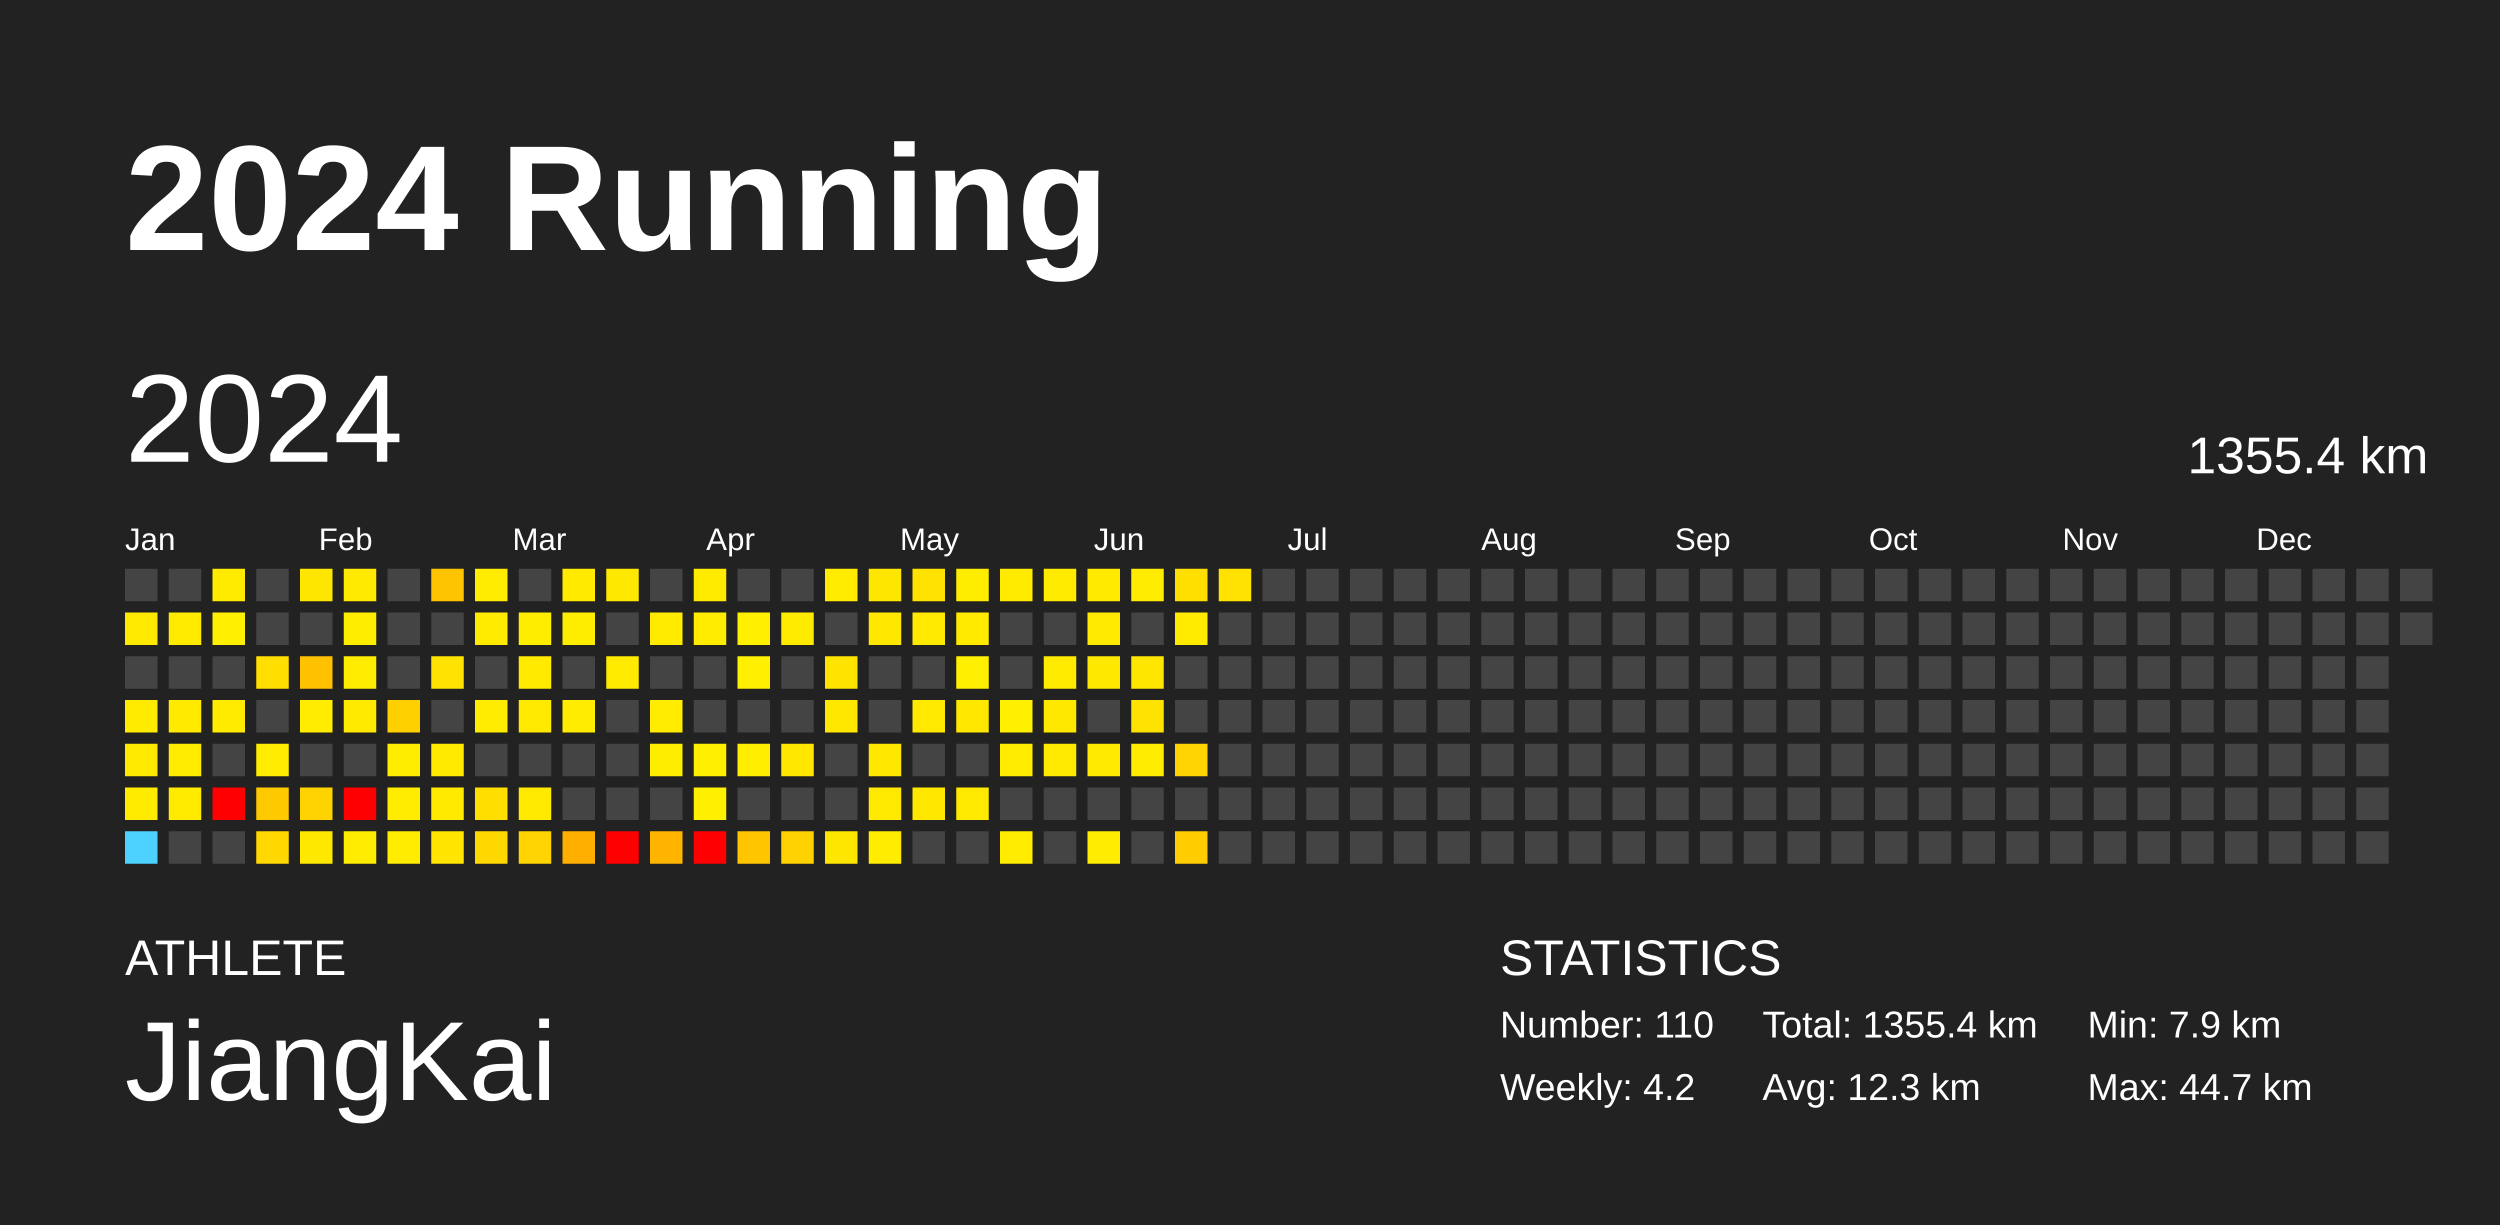
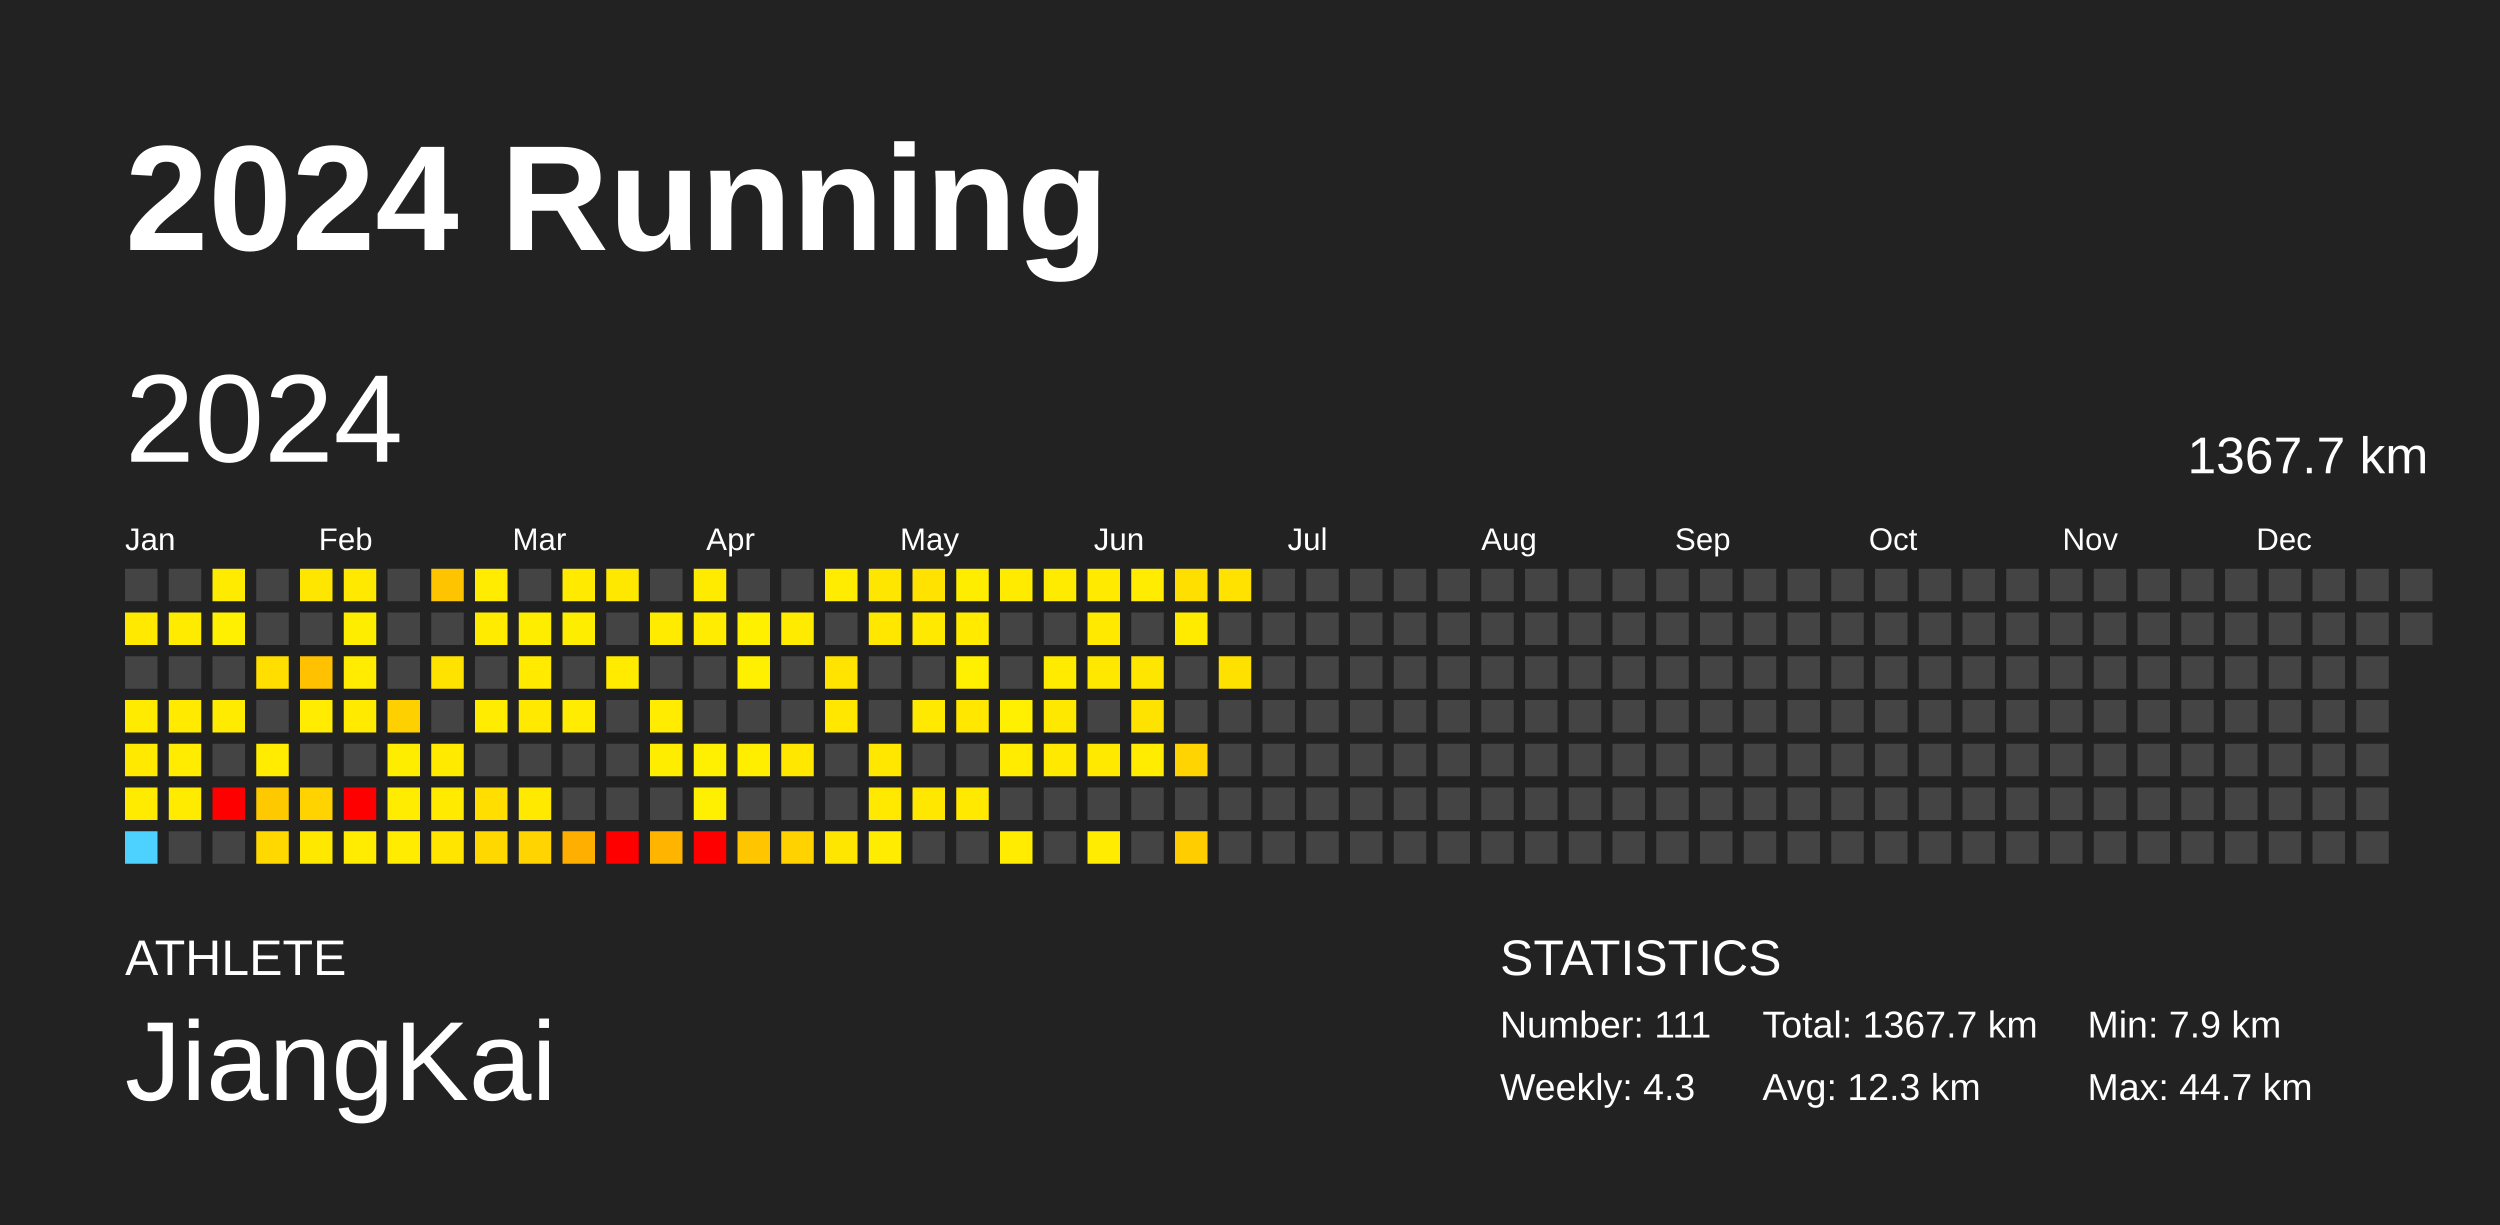
<svg xmlns="http://www.w3.org/2000/svg" baseProfile="full" height="98mm" version="1.1" viewBox="0,0,200,98" width="200mm">
  <defs />
  <rect fill="#222222" height="98" width="200" x="0" y="0" />
  <text fill="#FFFFFF" style="font-size:12px; font-family:Arial; font-weight:bold;" x="10" y="20">2024 Running</text>
  <text fill="#FFFFFF" style="font-size:4px; font-family:Arial" x="10" y="78">ATHLETE</text>
  <text fill="#FFFFFF" style="font-size:9px; font-family:Arial" x="10" y="88">JiangKai</text>
  <text fill="#FFFFFF" style="font-size:4px; font-family:Arial" x="120" y="78">STATISTICS</text>
-   <text fill="#FFFFFF" style="font-size:3px; font-family:Arial" x="120" y="83">Number: 110</text>
-   <text fill="#FFFFFF" style="font-size:3px; font-family:Arial" x="120" y="88">Weekly: 4.2</text>
-   <text fill="#FFFFFF" style="font-size:3px; font-family:Arial" x="141" y="83">Total: 1355.4 km</text>
+   <text fill="#FFFFFF" style="font-size:3px; font-family:Arial" x="120" y="83">Number: 111</text>
+   <text fill="#FFFFFF" style="font-size:3px; font-family:Arial" x="120" y="88">Weekly: 4.3</text>
+   <text fill="#FFFFFF" style="font-size:3px; font-family:Arial" x="141" y="83">Total: 1367.7 km</text>
  <text fill="#FFFFFF" style="font-size:3px; font-family:Arial" x="141" y="88">Avg: 12.3 km</text>
  <text fill="#FFFFFF" style="font-size:3px; font-family:Arial" x="167" y="83">Min: 7.9 km</text>
  <text fill="#FFFFFF" style="font-size:3px; font-family:Arial" x="167" y="88">Max: 44.7 km</text>
  <text dominant-baseline="hanging" fill="#FFFFFF" style="font-size:10.0px; font-family:Arial;" x="10" y="30">2024</text>
-   <text dominant-baseline="hanging" fill="#FFFFFF" style="font-size:4.125px; font-family:Arial;" x="175" y="35">1355.4 km</text>
+   <text dominant-baseline="hanging" fill="#FFFFFF" style="font-size:4.125px; font-family:Arial;" x="175" y="35">1367.7 km</text>
  <text fill="#FFFFFF" style="font-size:2.5px; font-family:Arial" x="10.0" y="44">Jan</text>
  <text fill="#FFFFFF" style="font-size:2.5px; font-family:Arial" x="25.5" y="44">Feb</text>
  <text fill="#FFFFFF" style="font-size:2.5px; font-family:Arial" x="41.0" y="44">Mar</text>
  <text fill="#FFFFFF" style="font-size:2.5px; font-family:Arial" x="56.5" y="44">Apr</text>
  <text fill="#FFFFFF" style="font-size:2.5px; font-family:Arial" x="72.0" y="44">May</text>
  <text fill="#FFFFFF" style="font-size:2.5px; font-family:Arial" x="87.5" y="44">Jun</text>
  <text fill="#FFFFFF" style="font-size:2.5px; font-family:Arial" x="103.0" y="44">Jul</text>
  <text fill="#FFFFFF" style="font-size:2.5px; font-family:Arial" x="118.5" y="44">Aug</text>
  <text fill="#FFFFFF" style="font-size:2.5px; font-family:Arial" x="134.0" y="44">Sep</text>
  <text fill="#FFFFFF" style="font-size:2.5px; font-family:Arial" x="149.5" y="44">Oct</text>
  <text fill="#FFFFFF" style="font-size:2.5px; font-family:Arial" x="165.0" y="44">Nov</text>
  <text fill="#FFFFFF" style="font-size:2.5px; font-family:Arial" x="180.5" y="44">Dec</text>
  <rect fill="#444444" height="2.6" width="2.6" x="10.0" y="45.5" />
  <rect fill="#ffe900" height="2.6" width="2.6" x="10.0" y="49.0" />
  <rect fill="#444444" height="2.6" width="2.6" x="10.0" y="52.5" />
  <rect fill="#ffeb00" height="2.6" width="2.6" x="10.0" y="56.0" />
  <rect fill="#ffe900" height="2.6" width="2.6" x="10.0" y="59.5" />
  <rect fill="#ffeb00" height="2.6" width="2.6" x="10.0" y="63.0" />
  <rect fill="#4dd2ff" height="2.6" width="2.6" x="10.0" y="66.5" />
  <rect fill="#444444" height="2.6" width="2.6" x="13.5" y="45.5" />
  <rect fill="#ffeb00" height="2.6" width="2.6" x="13.5" y="49.0" />
  <rect fill="#444444" height="2.6" width="2.6" x="13.5" y="52.5" />
  <rect fill="#ffea00" height="2.6" width="2.6" x="13.5" y="56.0" />
  <rect fill="#ffec00" height="2.6" width="2.6" x="13.5" y="59.5" />
  <rect fill="#ffeb00" height="2.6" width="2.6" x="13.5" y="63.0" />
  <rect fill="#444444" height="2.6" width="2.6" x="13.5" y="66.5" />
  <rect fill="#ffeb00" height="2.6" width="2.6" x="17.0" y="45.5" />
  <rect fill="#ffef00" height="2.6" width="2.6" x="17.0" y="49.0" />
  <rect fill="#444444" height="2.6" width="2.6" x="17.0" y="52.5" />
  <rect fill="#ffeb00" height="2.6" width="2.6" x="17.0" y="56.0" />
  <rect fill="#444444" height="2.6" width="2.6" x="17.0" y="59.5" />
  <rect fill="red" height="2.6" width="2.6" x="17.0" y="63.0" />
  <rect fill="#444444" height="2.6" width="2.6" x="17.0" y="66.5" />
  <rect fill="#444444" height="2.6" width="2.6" x="20.5" y="45.5" />
  <rect fill="#444444" height="2.6" width="2.6" x="20.5" y="49.0" />
  <rect fill="#ffde00" height="2.6" width="2.6" x="20.5" y="52.5" />
  <rect fill="#444444" height="2.6" width="2.6" x="20.5" y="56.0" />
  <rect fill="#ffec00" height="2.6" width="2.6" x="20.5" y="59.5" />
  <rect fill="#ffc900" height="2.6" width="2.6" x="20.5" y="63.0" />
  <rect fill="#ffd800" height="2.6" width="2.6" x="20.5" y="66.5" />
  <rect fill="#ffe600" height="2.6" width="2.6" x="24.0" y="45.5" />
  <rect fill="#444444" height="2.6" width="2.6" x="24.0" y="49.0" />
  <rect fill="#ffc100" height="2.6" width="2.6" x="24.0" y="52.5" />
  <rect fill="#ffec00" height="2.6" width="2.6" x="24.0" y="56.0" />
  <rect fill="#444444" height="2.6" width="2.6" x="24.0" y="59.5" />
  <rect fill="#ffd300" height="2.6" width="2.6" x="24.0" y="63.0" />
  <rect fill="#ffe800" height="2.6" width="2.6" x="24.0" y="66.5" />
  <rect fill="#ffe900" height="2.6" width="2.6" x="27.5" y="45.5" />
  <rect fill="#ffed00" height="2.6" width="2.6" x="27.5" y="49.0" />
  <rect fill="#ffec00" height="2.6" width="2.6" x="27.5" y="52.5" />
  <rect fill="#ffea00" height="2.6" width="2.6" x="27.5" y="56.0" />
  <rect fill="#444444" height="2.6" width="2.6" x="27.5" y="59.5" />
  <rect fill="red" height="2.6" width="2.6" x="27.5" y="63.0" />
  <rect fill="#ffec00" height="2.6" width="2.6" x="27.5" y="66.5" />
  <rect fill="#444444" height="2.6" width="2.6" x="31.0" y="45.5" />
  <rect fill="#444444" height="2.6" width="2.6" x="31.0" y="49.0" />
  <rect fill="#444444" height="2.6" width="2.6" x="31.0" y="52.5" />
  <rect fill="#ffd000" height="2.6" width="2.6" x="31.0" y="56.0" />
  <rect fill="#ffed00" height="2.6" width="2.6" x="31.0" y="59.5" />
  <rect fill="#ffec00" height="2.6" width="2.6" x="31.0" y="63.0" />
  <rect fill="#ffec00" height="2.6" width="2.6" x="31.0" y="66.5" />
  <rect fill="#ffc400" height="2.6" width="2.6" x="34.5" y="45.5" />
  <rect fill="#444444" height="2.6" width="2.6" x="34.5" y="49.0" />
  <rect fill="#ffe300" height="2.6" width="2.6" x="34.5" y="52.5" />
  <rect fill="#444444" height="2.6" width="2.6" x="34.5" y="56.0" />
  <rect fill="#ffea00" height="2.6" width="2.6" x="34.5" y="59.5" />
  <rect fill="#ffea00" height="2.6" width="2.6" x="34.5" y="63.0" />
  <rect fill="#ffe500" height="2.6" width="2.6" x="34.5" y="66.5" />
  <rect fill="#ffec00" height="2.6" width="2.6" x="38.0" y="45.5" />
  <rect fill="#ffeb00" height="2.6" width="2.6" x="38.0" y="49.0" />
  <rect fill="#444444" height="2.6" width="2.6" x="38.0" y="52.5" />
  <rect fill="#ffec00" height="2.6" width="2.6" x="38.0" y="56.0" />
  <rect fill="#444444" height="2.6" width="2.6" x="38.0" y="59.5" />
  <rect fill="#ffde00" height="2.6" width="2.6" x="38.0" y="63.0" />
  <rect fill="#ffd800" height="2.6" width="2.6" x="38.0" y="66.5" />
  <rect fill="#444444" height="2.6" width="2.6" x="41.5" y="45.5" />
  <rect fill="#ffed00" height="2.6" width="2.6" x="41.5" y="49.0" />
  <rect fill="#ffea00" height="2.6" width="2.6" x="41.5" y="52.5" />
  <rect fill="#ffe900" height="2.6" width="2.6" x="41.5" y="56.0" />
  <rect fill="#444444" height="2.6" width="2.6" x="41.5" y="59.5" />
  <rect fill="#ffe900" height="2.6" width="2.6" x="41.5" y="63.0" />
  <rect fill="#ffd400" height="2.6" width="2.6" x="41.5" y="66.5" />
  <rect fill="#ffea00" height="2.6" width="2.6" x="45.0" y="45.5" />
  <rect fill="#ffed00" height="2.6" width="2.6" x="45.0" y="49.0" />
  <rect fill="#444444" height="2.6" width="2.6" x="45.0" y="52.5" />
  <rect fill="#ffec00" height="2.6" width="2.6" x="45.0" y="56.0" />
  <rect fill="#444444" height="2.6" width="2.6" x="45.0" y="59.5" />
  <rect fill="#444444" height="2.6" width="2.6" x="45.0" y="63.0" />
  <rect fill="#ffaf00" height="2.6" width="2.6" x="45.0" y="66.5" />
  <rect fill="#ffe800" height="2.6" width="2.6" x="48.5" y="45.5" />
  <rect fill="#444444" height="2.6" width="2.6" x="48.5" y="49.0" />
  <rect fill="#ffeb00" height="2.6" width="2.6" x="48.5" y="52.5" />
  <rect fill="#444444" height="2.6" width="2.6" x="48.5" y="56.0" />
  <rect fill="#444444" height="2.6" width="2.6" x="48.5" y="59.5" />
  <rect fill="#444444" height="2.6" width="2.6" x="48.5" y="63.0" />
  <rect fill="red" height="2.6" width="2.6" x="48.5" y="66.5" />
  <rect fill="#444444" height="2.6" width="2.6" x="52.0" y="45.5" />
  <rect fill="#ffeb00" height="2.6" width="2.6" x="52.0" y="49.0" />
  <rect fill="#444444" height="2.6" width="2.6" x="52.0" y="52.5" />
  <rect fill="#ffec00" height="2.6" width="2.6" x="52.0" y="56.0" />
  <rect fill="#ffed00" height="2.6" width="2.6" x="52.0" y="59.5" />
  <rect fill="#444444" height="2.6" width="2.6" x="52.0" y="63.0" />
  <rect fill="#ffb400" height="2.6" width="2.6" x="52.0" y="66.5" />
  <rect fill="#ffeb00" height="2.6" width="2.6" x="55.5" y="45.5" />
  <rect fill="#ffec00" height="2.6" width="2.6" x="55.5" y="49.0" />
  <rect fill="#444444" height="2.6" width="2.6" x="55.5" y="52.5" />
  <rect fill="#444444" height="2.6" width="2.6" x="55.5" y="56.0" />
  <rect fill="#ffef00" height="2.6" width="2.6" x="55.5" y="59.5" />
  <rect fill="#ffef00" height="2.6" width="2.6" x="55.5" y="63.0" />
  <rect fill="red" height="2.6" width="2.6" x="55.5" y="66.5" />
  <rect fill="#444444" height="2.6" width="2.6" x="59.0" y="45.5" />
  <rect fill="#fff000" height="2.6" width="2.6" x="59.0" y="49.0" />
  <rect fill="#ffef00" height="2.6" width="2.6" x="59.0" y="52.5" />
  <rect fill="#444444" height="2.6" width="2.6" x="59.0" y="56.0" />
  <rect fill="#ffee00" height="2.6" width="2.6" x="59.0" y="59.5" />
  <rect fill="#444444" height="2.6" width="2.6" x="59.0" y="63.0" />
  <rect fill="#ffc600" height="2.6" width="2.6" x="59.0" y="66.5" />
  <rect fill="#444444" height="2.6" width="2.6" x="62.5" y="45.5" />
  <rect fill="#ffeb00" height="2.6" width="2.6" x="62.5" y="49.0" />
  <rect fill="#444444" height="2.6" width="2.6" x="62.5" y="52.5" />
  <rect fill="#444444" height="2.6" width="2.6" x="62.5" y="56.0" />
  <rect fill="#ffe700" height="2.6" width="2.6" x="62.5" y="59.5" />
  <rect fill="#444444" height="2.6" width="2.6" x="62.5" y="63.0" />
  <rect fill="#ffd200" height="2.6" width="2.6" x="62.5" y="66.5" />
  <rect fill="#ffec00" height="2.6" width="2.6" x="66.0" y="45.5" />
  <rect fill="#444444" height="2.6" width="2.6" x="66.0" y="49.0" />
  <rect fill="#ffe400" height="2.6" width="2.6" x="66.0" y="52.5" />
  <rect fill="#ffe700" height="2.6" width="2.6" x="66.0" y="56.0" />
  <rect fill="#444444" height="2.6" width="2.6" x="66.0" y="59.5" />
  <rect fill="#444444" height="2.6" width="2.6" x="66.0" y="63.0" />
  <rect fill="#ffe600" height="2.6" width="2.6" x="66.0" y="66.5" />
  <rect fill="#ffe600" height="2.6" width="2.6" x="69.5" y="45.5" />
  <rect fill="#ffe700" height="2.6" width="2.6" x="69.5" y="49.0" />
  <rect fill="#444444" height="2.6" width="2.6" x="69.5" y="52.5" />
  <rect fill="#444444" height="2.6" width="2.6" x="69.5" y="56.0" />
  <rect fill="#ffe700" height="2.6" width="2.6" x="69.5" y="59.5" />
  <rect fill="#ffe900" height="2.6" width="2.6" x="69.5" y="63.0" />
  <rect fill="#ffec00" height="2.6" width="2.6" x="69.5" y="66.5" />
  <rect fill="#ffe200" height="2.6" width="2.6" x="73.0" y="45.5" />
  <rect fill="#ffe900" height="2.6" width="2.6" x="73.0" y="49.0" />
  <rect fill="#444444" height="2.6" width="2.6" x="73.0" y="52.5" />
  <rect fill="#ffe900" height="2.6" width="2.6" x="73.0" y="56.0" />
  <rect fill="#444444" height="2.6" width="2.6" x="73.0" y="59.5" />
  <rect fill="#ffe700" height="2.6" width="2.6" x="73.0" y="63.0" />
  <rect fill="#444444" height="2.6" width="2.6" x="73.0" y="66.5" />
  <rect fill="#ffed00" height="2.6" width="2.6" x="76.5" y="45.5" />
  <rect fill="#ffea00" height="2.6" width="2.6" x="76.5" y="49.0" />
  <rect fill="#ffef00" height="2.6" width="2.6" x="76.5" y="52.5" />
  <rect fill="#ffe700" height="2.6" width="2.6" x="76.5" y="56.0" />
  <rect fill="#444444" height="2.6" width="2.6" x="76.5" y="59.5" />
  <rect fill="#ffe900" height="2.6" width="2.6" x="76.5" y="63.0" />
  <rect fill="#444444" height="2.6" width="2.6" x="76.5" y="66.5" />
  <rect fill="#ffeb00" height="2.6" width="2.6" x="80.0" y="45.5" />
  <rect fill="#444444" height="2.6" width="2.6" x="80.0" y="49.0" />
  <rect fill="#444444" height="2.6" width="2.6" x="80.0" y="52.5" />
  <rect fill="#ffef00" height="2.6" width="2.6" x="80.0" y="56.0" />
  <rect fill="#ffec00" height="2.6" width="2.6" x="80.0" y="59.5" />
  <rect fill="#444444" height="2.6" width="2.6" x="80.0" y="63.0" />
  <rect fill="#ffec00" height="2.6" width="2.6" x="80.0" y="66.5" />
  <rect fill="#ffeb00" height="2.6" width="2.6" x="83.5" y="45.5" />
  <rect fill="#444444" height="2.6" width="2.6" x="83.5" y="49.0" />
  <rect fill="#ffeb00" height="2.6" width="2.6" x="83.5" y="52.5" />
  <rect fill="#ffe800" height="2.6" width="2.6" x="83.5" y="56.0" />
  <rect fill="#ffe900" height="2.6" width="2.6" x="83.5" y="59.5" />
  <rect fill="#444444" height="2.6" width="2.6" x="83.5" y="63.0" />
  <rect fill="#444444" height="2.6" width="2.6" x="83.5" y="66.5" />
  <rect fill="#ffea00" height="2.6" width="2.6" x="87.0" y="45.5" />
  <rect fill="#ffe900" height="2.6" width="2.6" x="87.0" y="49.0" />
  <rect fill="#ffe800" height="2.6" width="2.6" x="87.0" y="52.5" />
  <rect fill="#444444" height="2.6" width="2.6" x="87.0" y="56.0" />
  <rect fill="#ffe900" height="2.6" width="2.6" x="87.0" y="59.5" />
  <rect fill="#444444" height="2.6" width="2.6" x="87.0" y="63.0" />
  <rect fill="#ffec00" height="2.6" width="2.6" x="87.0" y="66.5" />
  <rect fill="#ffec00" height="2.6" width="2.6" x="90.5" y="45.5" />
  <rect fill="#444444" height="2.6" width="2.6" x="90.5" y="49.0" />
  <rect fill="#ffe600" height="2.6" width="2.6" x="90.5" y="52.5" />
  <rect fill="#ffe300" height="2.6" width="2.6" x="90.5" y="56.0" />
  <rect fill="#ffec00" height="2.6" width="2.6" x="90.5" y="59.5" />
  <rect fill="#444444" height="2.6" width="2.6" x="90.5" y="63.0" />
  <rect fill="#444444" height="2.6" width="2.6" x="90.5" y="66.5" />
  <rect fill="#ffdf00" height="2.6" width="2.6" x="94.0" y="45.5" />
  <rect fill="#ffeb00" height="2.6" width="2.6" x="94.0" y="49.0" />
  <rect fill="#444444" height="2.6" width="2.6" x="94.0" y="52.5" />
  <rect fill="#444444" height="2.6" width="2.6" x="94.0" y="56.0" />
  <rect fill="#ffd400" height="2.6" width="2.6" x="94.0" y="59.5" />
  <rect fill="#444444" height="2.6" width="2.6" x="94.0" y="63.0" />
  <rect fill="#ffcd00" height="2.6" width="2.6" x="94.0" y="66.5" />
  <rect fill="#ffe200" height="2.6" width="2.6" x="97.5" y="45.5" />
  <rect fill="#444444" height="2.6" width="2.6" x="97.5" y="49.0" />
-   <rect fill="#444444" height="2.6" width="2.6" x="97.5" y="52.5" />
+   <rect fill="#ffe100" height="2.6" width="2.6" x="97.5" y="52.5" />
  <rect fill="#444444" height="2.6" width="2.6" x="97.5" y="56.0" />
  <rect fill="#444444" height="2.6" width="2.6" x="97.5" y="59.5" />
  <rect fill="#444444" height="2.6" width="2.6" x="97.5" y="63.0" />
  <rect fill="#444444" height="2.6" width="2.6" x="97.5" y="66.5" />
  <rect fill="#444444" height="2.6" width="2.6" x="101.0" y="45.5" />
  <rect fill="#444444" height="2.6" width="2.6" x="101.0" y="49.0" />
  <rect fill="#444444" height="2.6" width="2.6" x="101.0" y="52.5" />
  <rect fill="#444444" height="2.6" width="2.6" x="101.0" y="56.0" />
  <rect fill="#444444" height="2.6" width="2.6" x="101.0" y="59.5" />
  <rect fill="#444444" height="2.6" width="2.6" x="101.0" y="63.0" />
  <rect fill="#444444" height="2.6" width="2.6" x="101.0" y="66.5" />
  <rect fill="#444444" height="2.6" width="2.6" x="104.5" y="45.5" />
  <rect fill="#444444" height="2.6" width="2.6" x="104.5" y="49.0" />
  <rect fill="#444444" height="2.6" width="2.6" x="104.5" y="52.5" />
  <rect fill="#444444" height="2.6" width="2.6" x="104.5" y="56.0" />
  <rect fill="#444444" height="2.6" width="2.6" x="104.5" y="59.5" />
  <rect fill="#444444" height="2.6" width="2.6" x="104.5" y="63.0" />
  <rect fill="#444444" height="2.6" width="2.6" x="104.5" y="66.5" />
  <rect fill="#444444" height="2.6" width="2.6" x="108.0" y="45.5" />
  <rect fill="#444444" height="2.6" width="2.6" x="108.0" y="49.0" />
  <rect fill="#444444" height="2.6" width="2.6" x="108.0" y="52.5" />
  <rect fill="#444444" height="2.6" width="2.6" x="108.0" y="56.0" />
  <rect fill="#444444" height="2.6" width="2.6" x="108.0" y="59.5" />
  <rect fill="#444444" height="2.6" width="2.6" x="108.0" y="63.0" />
  <rect fill="#444444" height="2.6" width="2.6" x="108.0" y="66.5" />
  <rect fill="#444444" height="2.6" width="2.6" x="111.5" y="45.5" />
  <rect fill="#444444" height="2.6" width="2.6" x="111.5" y="49.0" />
  <rect fill="#444444" height="2.6" width="2.6" x="111.5" y="52.5" />
  <rect fill="#444444" height="2.6" width="2.6" x="111.5" y="56.0" />
  <rect fill="#444444" height="2.6" width="2.6" x="111.5" y="59.5" />
  <rect fill="#444444" height="2.6" width="2.6" x="111.5" y="63.0" />
  <rect fill="#444444" height="2.6" width="2.6" x="111.5" y="66.5" />
  <rect fill="#444444" height="2.6" width="2.6" x="115.0" y="45.5" />
  <rect fill="#444444" height="2.6" width="2.6" x="115.0" y="49.0" />
  <rect fill="#444444" height="2.6" width="2.6" x="115.0" y="52.5" />
  <rect fill="#444444" height="2.6" width="2.6" x="115.0" y="56.0" />
  <rect fill="#444444" height="2.6" width="2.6" x="115.0" y="59.5" />
  <rect fill="#444444" height="2.6" width="2.6" x="115.0" y="63.0" />
  <rect fill="#444444" height="2.6" width="2.6" x="115.0" y="66.5" />
  <rect fill="#444444" height="2.6" width="2.6" x="118.5" y="45.5" />
  <rect fill="#444444" height="2.6" width="2.6" x="118.5" y="49.0" />
  <rect fill="#444444" height="2.6" width="2.6" x="118.5" y="52.5" />
  <rect fill="#444444" height="2.6" width="2.6" x="118.5" y="56.0" />
  <rect fill="#444444" height="2.6" width="2.6" x="118.5" y="59.5" />
  <rect fill="#444444" height="2.6" width="2.6" x="118.5" y="63.0" />
  <rect fill="#444444" height="2.6" width="2.6" x="118.5" y="66.5" />
  <rect fill="#444444" height="2.6" width="2.6" x="122.0" y="45.5" />
  <rect fill="#444444" height="2.6" width="2.6" x="122.0" y="49.0" />
  <rect fill="#444444" height="2.6" width="2.6" x="122.0" y="52.5" />
  <rect fill="#444444" height="2.6" width="2.6" x="122.0" y="56.0" />
  <rect fill="#444444" height="2.6" width="2.6" x="122.0" y="59.5" />
  <rect fill="#444444" height="2.6" width="2.6" x="122.0" y="63.0" />
  <rect fill="#444444" height="2.6" width="2.6" x="122.0" y="66.5" />
  <rect fill="#444444" height="2.6" width="2.6" x="125.5" y="45.5" />
  <rect fill="#444444" height="2.6" width="2.6" x="125.5" y="49.0" />
  <rect fill="#444444" height="2.6" width="2.6" x="125.5" y="52.5" />
  <rect fill="#444444" height="2.6" width="2.6" x="125.5" y="56.0" />
  <rect fill="#444444" height="2.6" width="2.6" x="125.5" y="59.5" />
  <rect fill="#444444" height="2.6" width="2.6" x="125.5" y="63.0" />
  <rect fill="#444444" height="2.6" width="2.6" x="125.5" y="66.5" />
  <rect fill="#444444" height="2.6" width="2.6" x="129.0" y="45.5" />
  <rect fill="#444444" height="2.6" width="2.6" x="129.0" y="49.0" />
  <rect fill="#444444" height="2.6" width="2.6" x="129.0" y="52.5" />
  <rect fill="#444444" height="2.6" width="2.6" x="129.0" y="56.0" />
  <rect fill="#444444" height="2.6" width="2.6" x="129.0" y="59.5" />
  <rect fill="#444444" height="2.6" width="2.6" x="129.0" y="63.0" />
  <rect fill="#444444" height="2.6" width="2.6" x="129.0" y="66.5" />
  <rect fill="#444444" height="2.6" width="2.6" x="132.5" y="45.5" />
  <rect fill="#444444" height="2.6" width="2.6" x="132.5" y="49.0" />
  <rect fill="#444444" height="2.6" width="2.6" x="132.5" y="52.5" />
  <rect fill="#444444" height="2.6" width="2.6" x="132.5" y="56.0" />
  <rect fill="#444444" height="2.6" width="2.6" x="132.5" y="59.5" />
  <rect fill="#444444" height="2.6" width="2.6" x="132.5" y="63.0" />
  <rect fill="#444444" height="2.6" width="2.6" x="132.5" y="66.5" />
  <rect fill="#444444" height="2.6" width="2.6" x="136.0" y="45.5" />
  <rect fill="#444444" height="2.6" width="2.6" x="136.0" y="49.0" />
  <rect fill="#444444" height="2.6" width="2.6" x="136.0" y="52.5" />
  <rect fill="#444444" height="2.6" width="2.6" x="136.0" y="56.0" />
  <rect fill="#444444" height="2.6" width="2.6" x="136.0" y="59.5" />
  <rect fill="#444444" height="2.6" width="2.6" x="136.0" y="63.0" />
  <rect fill="#444444" height="2.6" width="2.6" x="136.0" y="66.5" />
  <rect fill="#444444" height="2.6" width="2.6" x="139.5" y="45.5" />
  <rect fill="#444444" height="2.6" width="2.6" x="139.5" y="49.0" />
  <rect fill="#444444" height="2.6" width="2.6" x="139.5" y="52.5" />
  <rect fill="#444444" height="2.6" width="2.6" x="139.5" y="56.0" />
  <rect fill="#444444" height="2.6" width="2.6" x="139.5" y="59.5" />
  <rect fill="#444444" height="2.6" width="2.6" x="139.5" y="63.0" />
  <rect fill="#444444" height="2.6" width="2.6" x="139.5" y="66.5" />
  <rect fill="#444444" height="2.6" width="2.6" x="143.0" y="45.5" />
  <rect fill="#444444" height="2.6" width="2.6" x="143.0" y="49.0" />
  <rect fill="#444444" height="2.6" width="2.6" x="143.0" y="52.5" />
  <rect fill="#444444" height="2.6" width="2.6" x="143.0" y="56.0" />
  <rect fill="#444444" height="2.6" width="2.6" x="143.0" y="59.5" />
  <rect fill="#444444" height="2.6" width="2.6" x="143.0" y="63.0" />
  <rect fill="#444444" height="2.6" width="2.6" x="143.0" y="66.5" />
  <rect fill="#444444" height="2.6" width="2.6" x="146.5" y="45.5" />
  <rect fill="#444444" height="2.6" width="2.6" x="146.5" y="49.0" />
  <rect fill="#444444" height="2.6" width="2.6" x="146.5" y="52.5" />
  <rect fill="#444444" height="2.6" width="2.6" x="146.5" y="56.0" />
  <rect fill="#444444" height="2.6" width="2.6" x="146.5" y="59.5" />
  <rect fill="#444444" height="2.6" width="2.6" x="146.5" y="63.0" />
  <rect fill="#444444" height="2.6" width="2.6" x="146.5" y="66.5" />
  <rect fill="#444444" height="2.6" width="2.6" x="150.0" y="45.5" />
  <rect fill="#444444" height="2.6" width="2.6" x="150.0" y="49.0" />
  <rect fill="#444444" height="2.6" width="2.6" x="150.0" y="52.5" />
  <rect fill="#444444" height="2.6" width="2.6" x="150.0" y="56.0" />
  <rect fill="#444444" height="2.6" width="2.6" x="150.0" y="59.5" />
  <rect fill="#444444" height="2.6" width="2.6" x="150.0" y="63.0" />
  <rect fill="#444444" height="2.6" width="2.6" x="150.0" y="66.5" />
  <rect fill="#444444" height="2.6" width="2.6" x="153.5" y="45.5" />
  <rect fill="#444444" height="2.6" width="2.6" x="153.5" y="49.0" />
  <rect fill="#444444" height="2.6" width="2.6" x="153.5" y="52.5" />
  <rect fill="#444444" height="2.6" width="2.6" x="153.5" y="56.0" />
  <rect fill="#444444" height="2.6" width="2.6" x="153.5" y="59.5" />
  <rect fill="#444444" height="2.6" width="2.6" x="153.5" y="63.0" />
  <rect fill="#444444" height="2.6" width="2.6" x="153.5" y="66.5" />
  <rect fill="#444444" height="2.6" width="2.6" x="157.0" y="45.5" />
  <rect fill="#444444" height="2.6" width="2.6" x="157.0" y="49.0" />
  <rect fill="#444444" height="2.6" width="2.6" x="157.0" y="52.5" />
  <rect fill="#444444" height="2.6" width="2.6" x="157.0" y="56.0" />
  <rect fill="#444444" height="2.6" width="2.6" x="157.0" y="59.5" />
  <rect fill="#444444" height="2.6" width="2.6" x="157.0" y="63.0" />
  <rect fill="#444444" height="2.6" width="2.6" x="157.0" y="66.5" />
  <rect fill="#444444" height="2.6" width="2.6" x="160.5" y="45.5" />
  <rect fill="#444444" height="2.6" width="2.6" x="160.5" y="49.0" />
  <rect fill="#444444" height="2.6" width="2.6" x="160.5" y="52.5" />
  <rect fill="#444444" height="2.6" width="2.6" x="160.5" y="56.0" />
  <rect fill="#444444" height="2.6" width="2.6" x="160.5" y="59.5" />
  <rect fill="#444444" height="2.6" width="2.6" x="160.5" y="63.0" />
  <rect fill="#444444" height="2.6" width="2.6" x="160.5" y="66.5" />
  <rect fill="#444444" height="2.6" width="2.6" x="164.0" y="45.5" />
  <rect fill="#444444" height="2.6" width="2.6" x="164.0" y="49.0" />
  <rect fill="#444444" height="2.6" width="2.6" x="164.0" y="52.5" />
  <rect fill="#444444" height="2.6" width="2.6" x="164.0" y="56.0" />
  <rect fill="#444444" height="2.6" width="2.6" x="164.0" y="59.5" />
  <rect fill="#444444" height="2.6" width="2.6" x="164.0" y="63.0" />
  <rect fill="#444444" height="2.6" width="2.6" x="164.0" y="66.5" />
  <rect fill="#444444" height="2.6" width="2.6" x="167.5" y="45.5" />
  <rect fill="#444444" height="2.6" width="2.6" x="167.5" y="49.0" />
  <rect fill="#444444" height="2.6" width="2.6" x="167.5" y="52.5" />
  <rect fill="#444444" height="2.6" width="2.6" x="167.5" y="56.0" />
  <rect fill="#444444" height="2.6" width="2.6" x="167.5" y="59.5" />
  <rect fill="#444444" height="2.6" width="2.6" x="167.5" y="63.0" />
  <rect fill="#444444" height="2.6" width="2.6" x="167.5" y="66.5" />
  <rect fill="#444444" height="2.6" width="2.6" x="171.0" y="45.5" />
  <rect fill="#444444" height="2.6" width="2.6" x="171.0" y="49.0" />
  <rect fill="#444444" height="2.6" width="2.6" x="171.0" y="52.5" />
  <rect fill="#444444" height="2.6" width="2.6" x="171.0" y="56.0" />
  <rect fill="#444444" height="2.6" width="2.6" x="171.0" y="59.5" />
  <rect fill="#444444" height="2.6" width="2.6" x="171.0" y="63.0" />
  <rect fill="#444444" height="2.6" width="2.6" x="171.0" y="66.5" />
  <rect fill="#444444" height="2.6" width="2.6" x="174.5" y="45.5" />
  <rect fill="#444444" height="2.6" width="2.6" x="174.5" y="49.0" />
  <rect fill="#444444" height="2.6" width="2.6" x="174.5" y="52.5" />
  <rect fill="#444444" height="2.6" width="2.6" x="174.5" y="56.0" />
  <rect fill="#444444" height="2.6" width="2.6" x="174.5" y="59.5" />
  <rect fill="#444444" height="2.6" width="2.6" x="174.5" y="63.0" />
  <rect fill="#444444" height="2.6" width="2.6" x="174.5" y="66.5" />
  <rect fill="#444444" height="2.6" width="2.6" x="178.0" y="45.5" />
  <rect fill="#444444" height="2.6" width="2.6" x="178.0" y="49.0" />
  <rect fill="#444444" height="2.6" width="2.6" x="178.0" y="52.5" />
  <rect fill="#444444" height="2.6" width="2.6" x="178.0" y="56.0" />
  <rect fill="#444444" height="2.6" width="2.6" x="178.0" y="59.5" />
  <rect fill="#444444" height="2.6" width="2.6" x="178.0" y="63.0" />
  <rect fill="#444444" height="2.6" width="2.6" x="178.0" y="66.5" />
  <rect fill="#444444" height="2.6" width="2.6" x="181.5" y="45.5" />
  <rect fill="#444444" height="2.6" width="2.6" x="181.5" y="49.0" />
  <rect fill="#444444" height="2.6" width="2.6" x="181.5" y="52.5" />
  <rect fill="#444444" height="2.6" width="2.6" x="181.5" y="56.0" />
  <rect fill="#444444" height="2.6" width="2.6" x="181.5" y="59.5" />
  <rect fill="#444444" height="2.6" width="2.6" x="181.5" y="63.0" />
  <rect fill="#444444" height="2.6" width="2.6" x="181.5" y="66.5" />
  <rect fill="#444444" height="2.6" width="2.6" x="185.0" y="45.5" />
  <rect fill="#444444" height="2.6" width="2.6" x="185.0" y="49.0" />
  <rect fill="#444444" height="2.6" width="2.6" x="185.0" y="52.5" />
  <rect fill="#444444" height="2.6" width="2.6" x="185.0" y="56.0" />
  <rect fill="#444444" height="2.6" width="2.6" x="185.0" y="59.5" />
  <rect fill="#444444" height="2.6" width="2.6" x="185.0" y="63.0" />
  <rect fill="#444444" height="2.6" width="2.6" x="185.0" y="66.5" />
  <rect fill="#444444" height="2.6" width="2.6" x="188.5" y="45.5" />
  <rect fill="#444444" height="2.6" width="2.6" x="188.5" y="49.0" />
  <rect fill="#444444" height="2.6" width="2.6" x="188.5" y="52.5" />
  <rect fill="#444444" height="2.6" width="2.6" x="188.5" y="56.0" />
  <rect fill="#444444" height="2.6" width="2.6" x="188.5" y="59.5" />
  <rect fill="#444444" height="2.6" width="2.6" x="188.5" y="63.0" />
  <rect fill="#444444" height="2.6" width="2.6" x="188.5" y="66.5" />
  <rect fill="#444444" height="2.6" width="2.6" x="192.0" y="45.5" />
  <rect fill="#444444" height="2.6" width="2.6" x="192.0" y="49.0" />
</svg>
